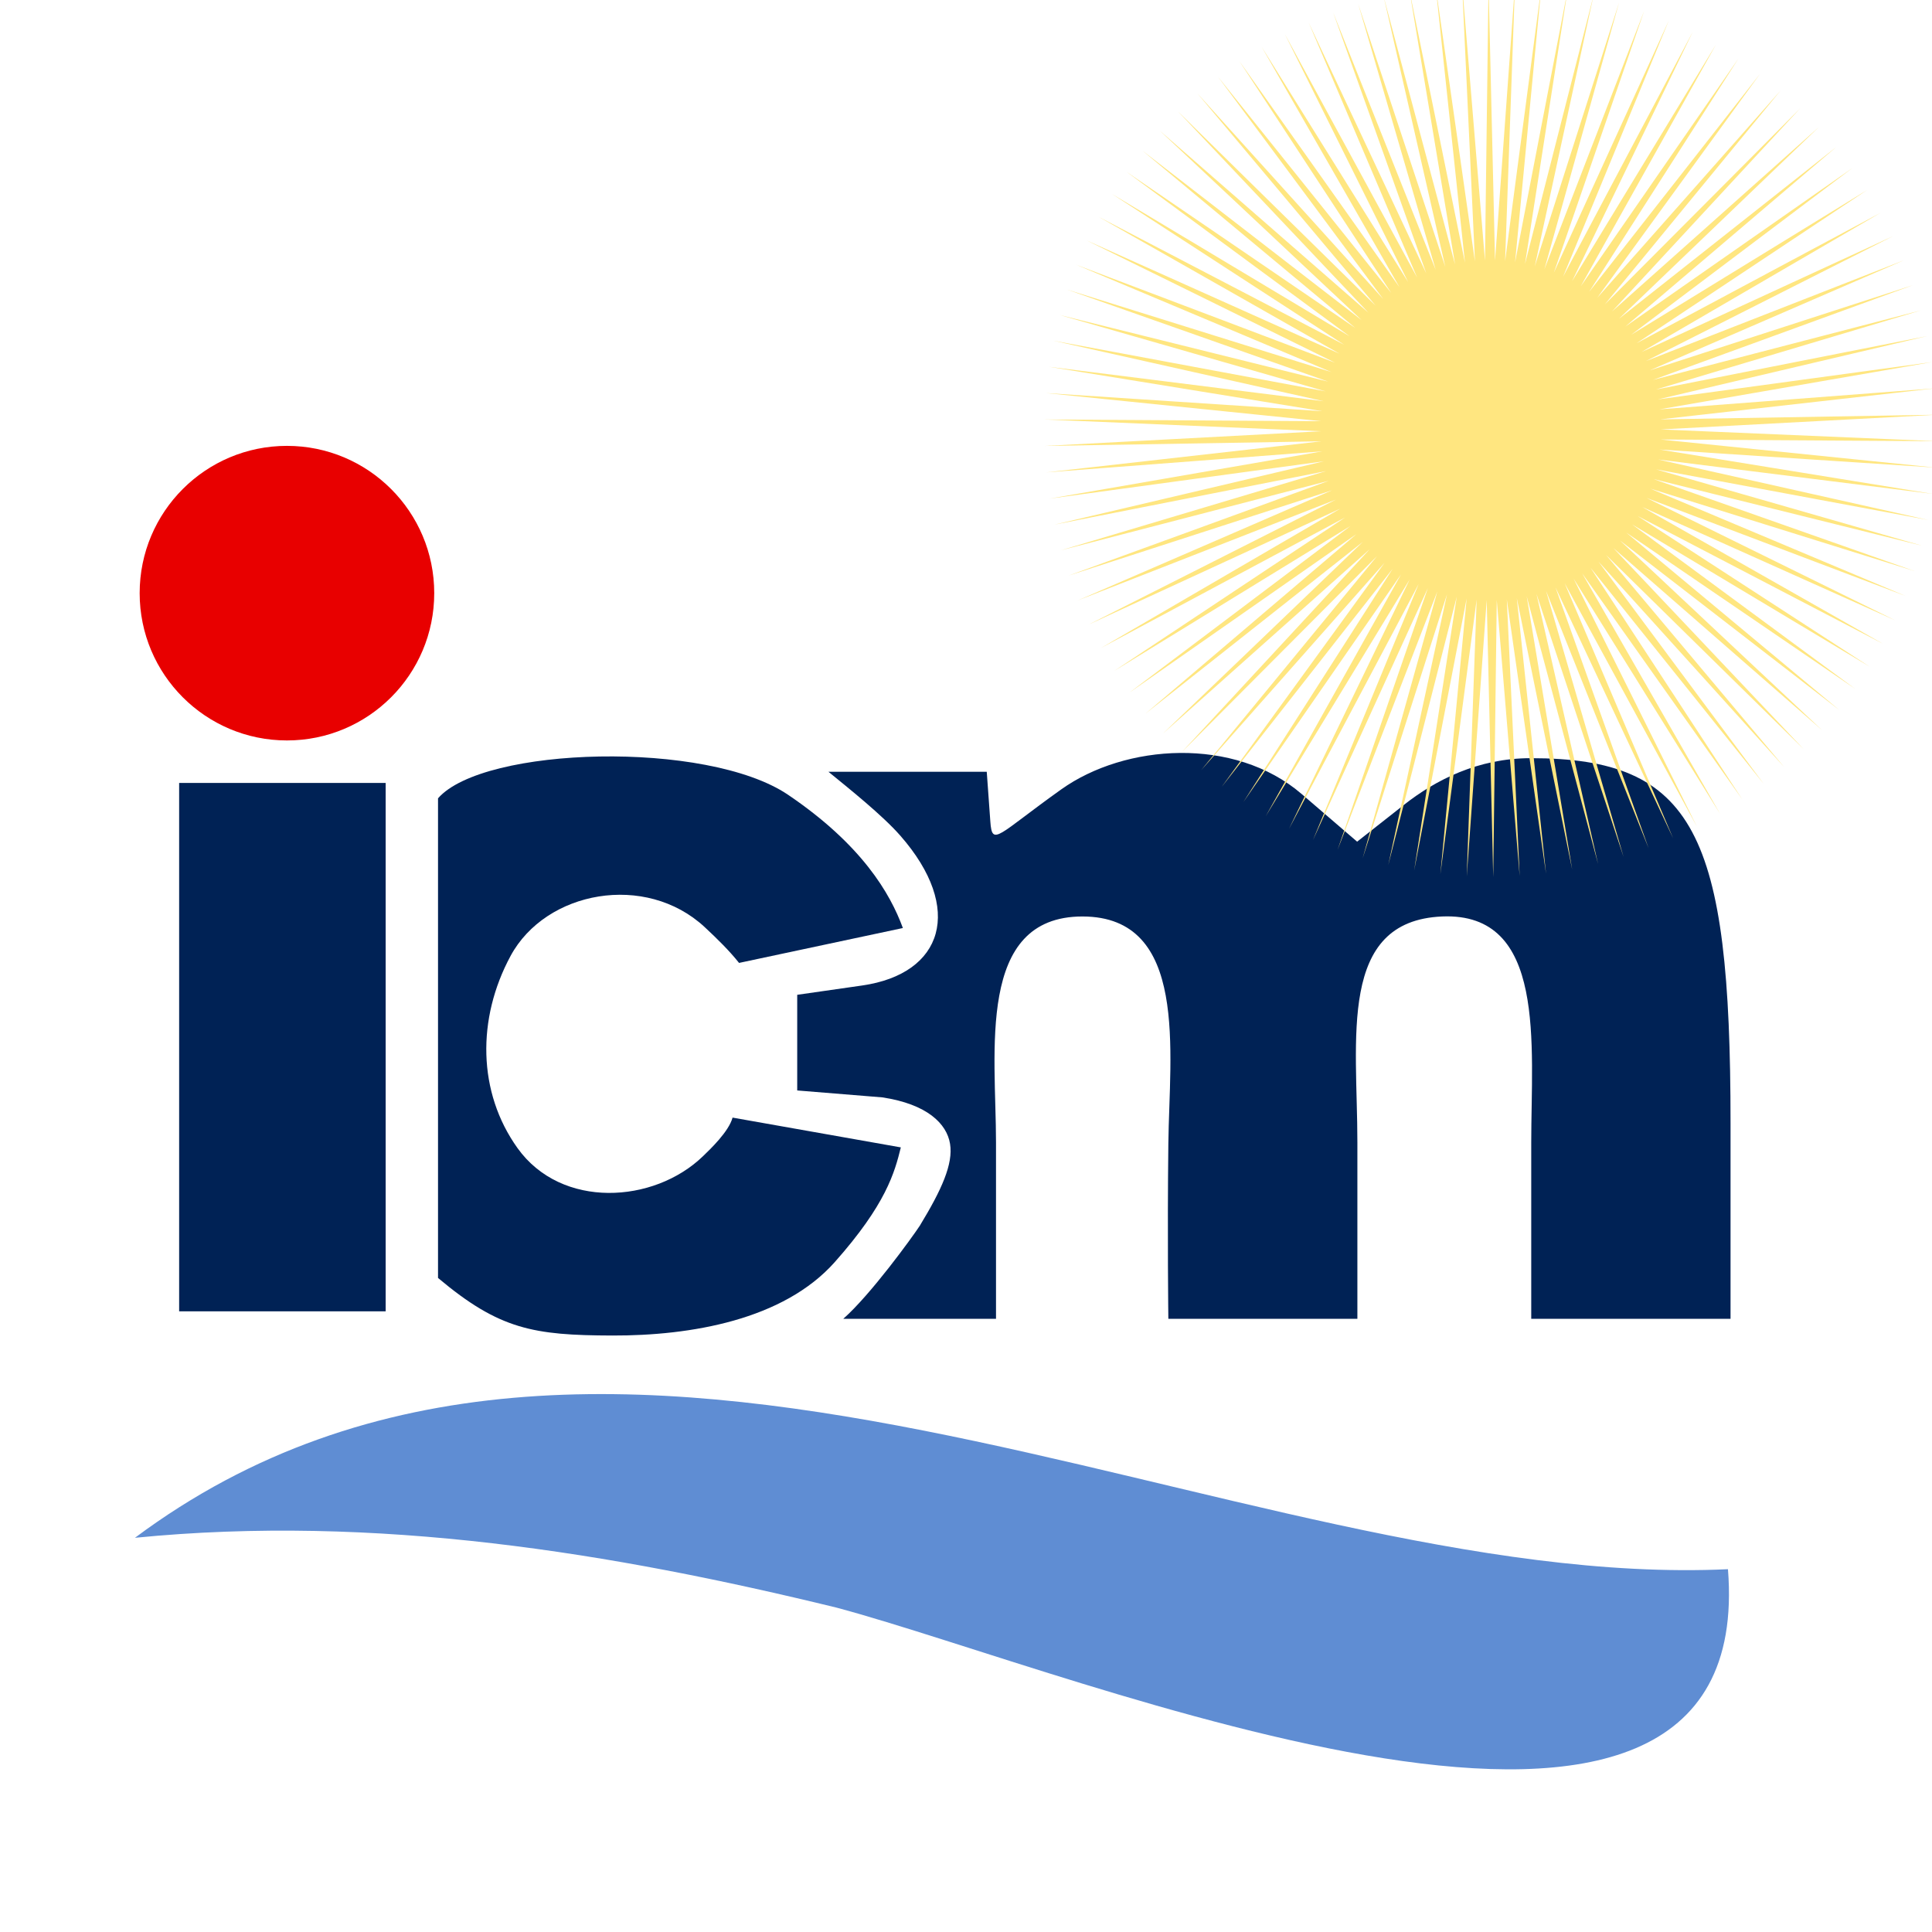
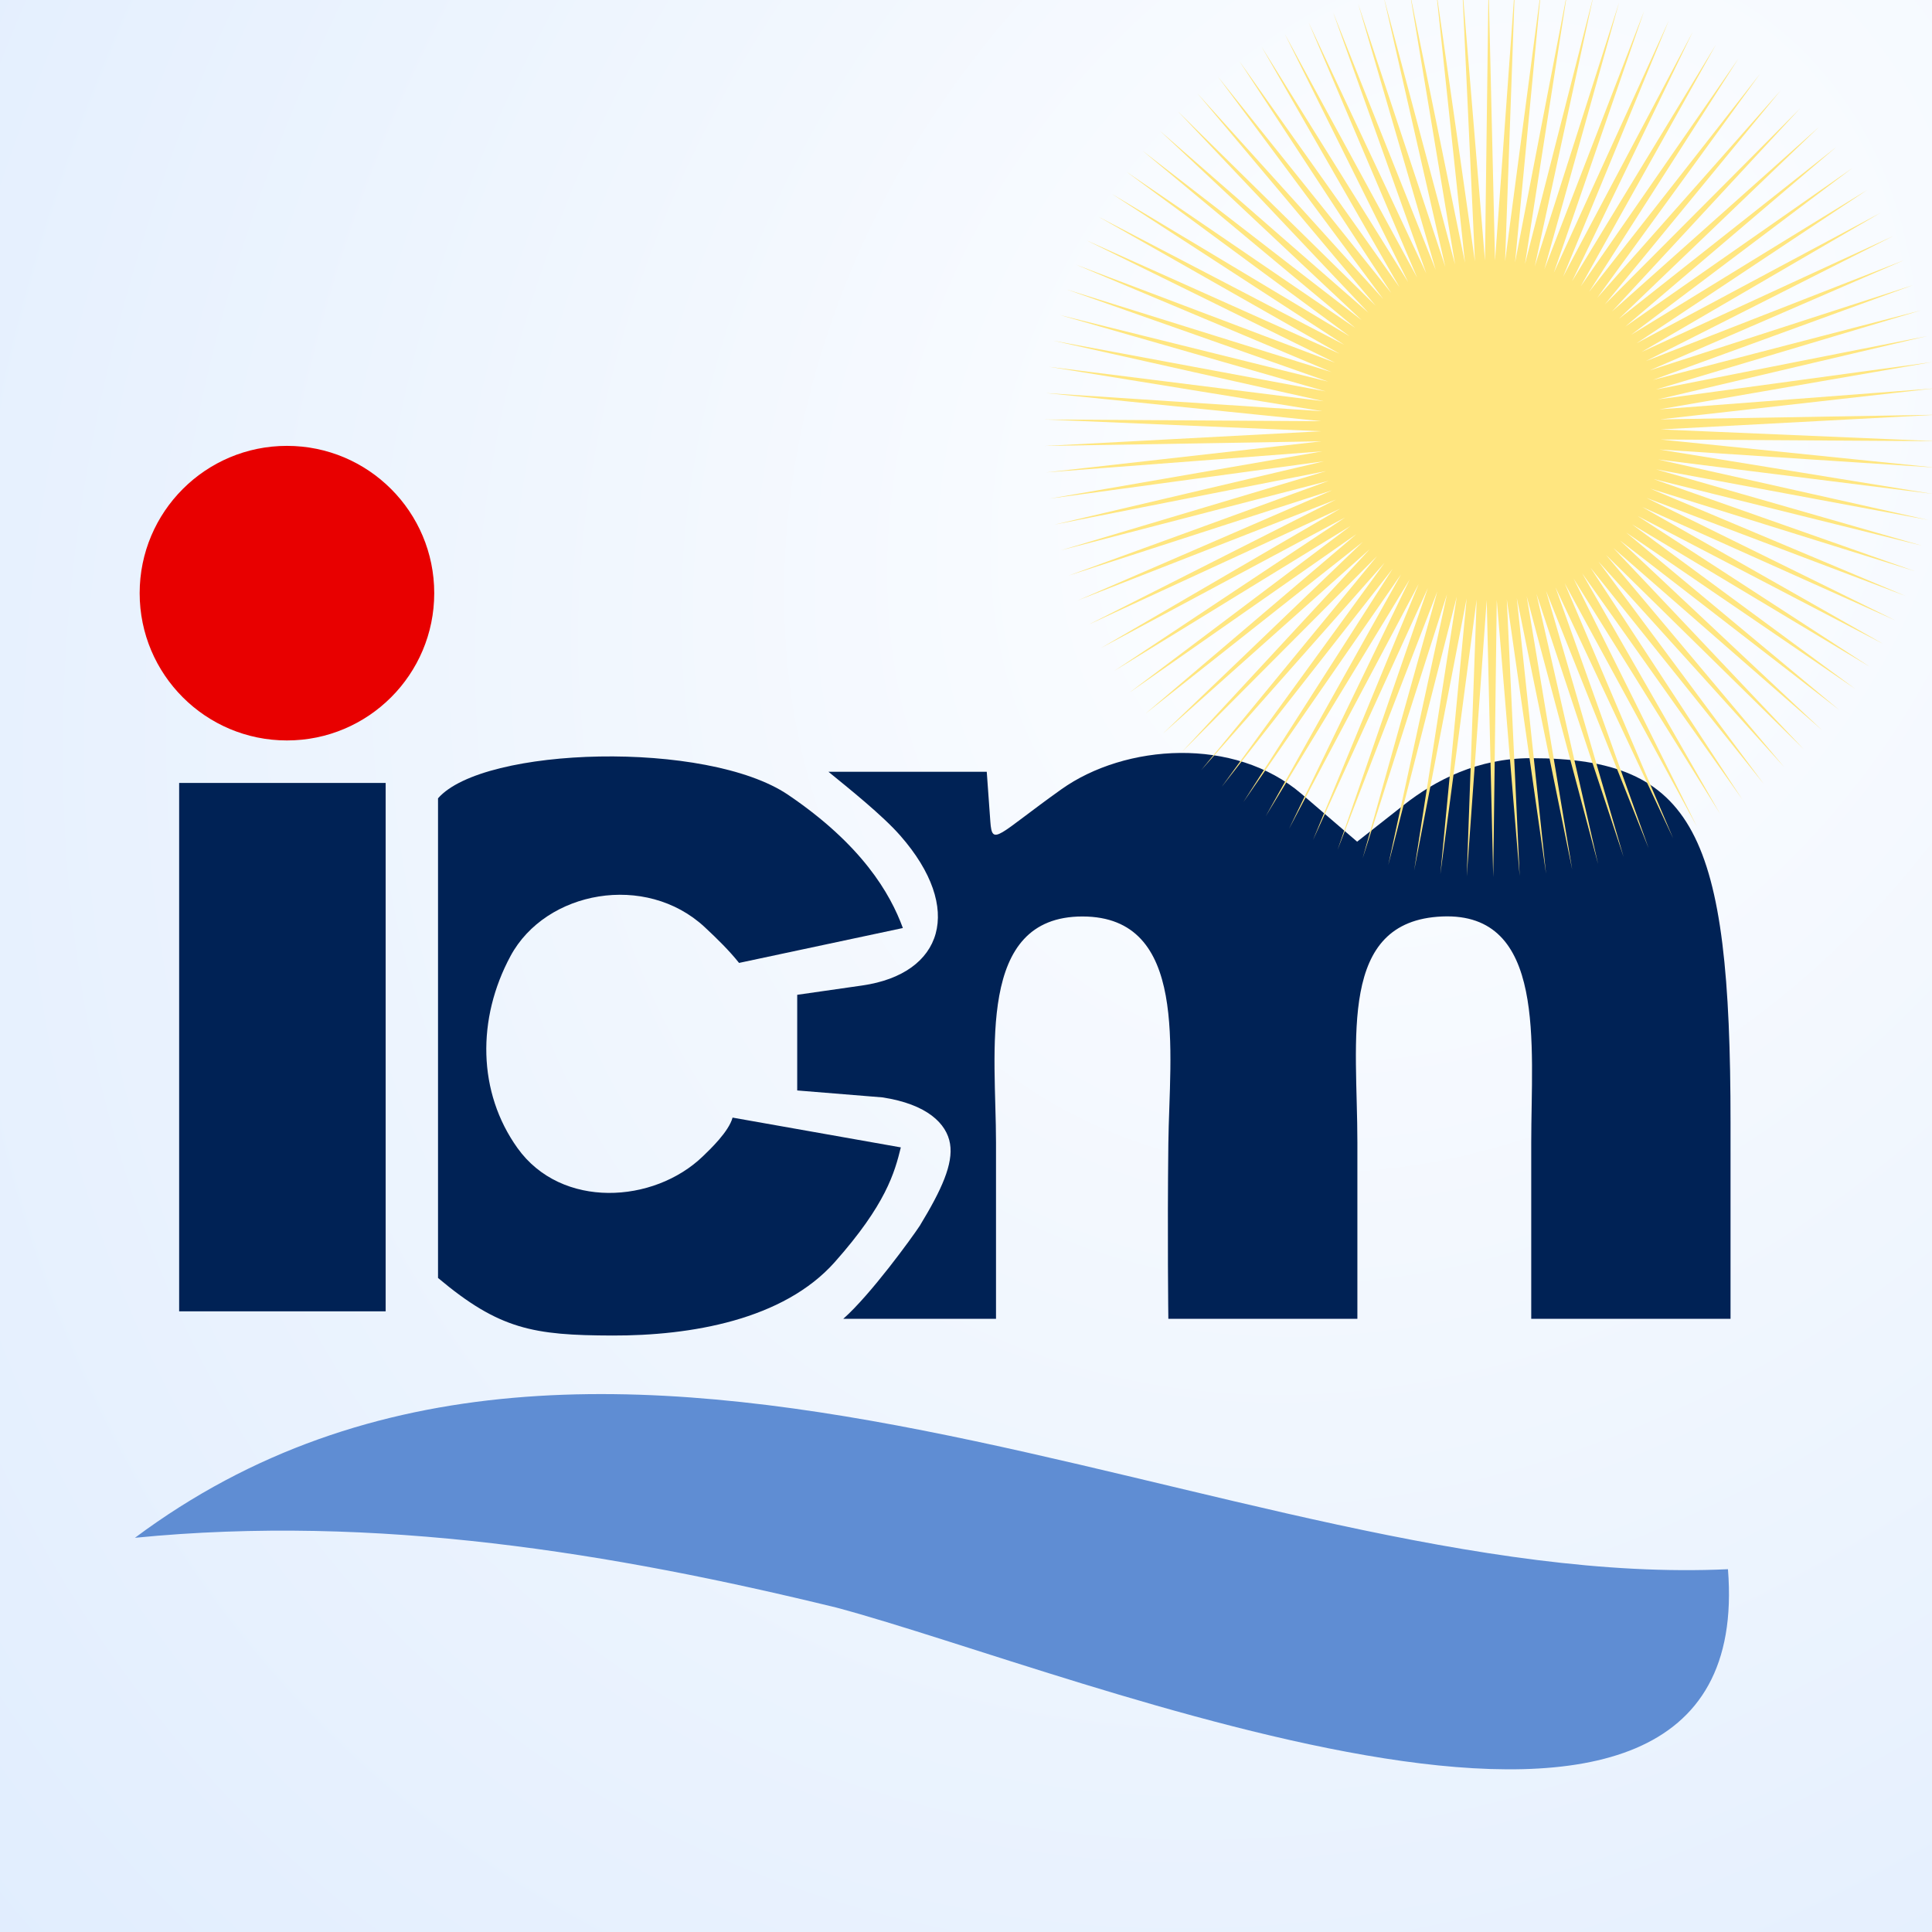
- <svg xmlns="http://www.w3.org/2000/svg" xml:space="preserve" width="114" height="114" style="fill-rule:evenodd" viewBox="0 0 32.173 32.173" id="svg2" version="1.1">
+ <svg xmlns="http://www.w3.org/2000/svg" xmlns:ns1="http://www.openswatchbook.org/uri/2009/osb" xmlns:xlink="http://www.w3.org/1999/xlink" xml:space="preserve" width="114" height="114" style="fill-rule:evenodd" viewBox="0 0 32.173 32.173" id="svg2" version="1.1">
  <defs id="defs4">
+     <linearGradient id="linearGradient3814" ns1:paint="gradient">
+       <stop style="stop-color:#ffffff;stop-opacity:1;" offset="0" id="stop3816" />
+       <stop style="stop-color:#d3e5fd;stop-opacity:1;" offset="1" id="stop3818" />
+     </linearGradient>
    <style type="text/css" id="style6">
   
    .str3 {stroke:#834F28;stroke-width:0.076}
    .str0 {stroke:#FFFCC8;stroke-width:0.076}
    .str1 {stroke:#864A38;stroke-width:0.176}
    .str2 {stroke:#864A38;stroke-width:0.353}
    .fil9 {fill:none}
    .fil0 {fill:#FDFCCA}
    .fil1 {fill:#FEF1BB}
    .fil3 {fill:#FFDB9D}
    .fil2 {fill:#FFE6AC}
    .fil7 {fill:#864A38}
    .fil5 {fill:#B25B3E}
    .fil4 {fill:#BC7B4D}
    .fil6 {fill:#D8AB58}
    .fil10 {fill:#834F28;fill-rule:nonzero}
    .fil8 {fill:#864A38;fill-rule:nonzero}
   
  </style>
    <mask id="id0">
      <linearGradient id="id1" gradientUnits="userSpaceOnUse" x1="44.405" y1="37.154" x2="52.954" y2="34.978">
        <stop offset="0" style="stop-opacity:1; stop-color:white" id="stop10" />
        <stop offset="1" style="stop-opacity:0; stop-color:white" id="stop12" />
      </linearGradient>
      <rect style="fill:url(#id1)" x="38.02" y="21.877" width="21.32" height="28.378" id="rect14" />
    </mask>
    <mask id="id2">
      <linearGradient id="id3" gradientUnits="userSpaceOnUse" x1="52.596" y1="37.341" x2="45.367" y2="34.06" spreadMethod="reflect">
        <stop offset="0" style="stop-opacity:1; stop-color:white" id="stop18" />
        <stop offset="0.251" style="stop-opacity:-96.882; stop-color:white" id="stop20" />
        <stop offset="1" style="stop-opacity:0; stop-color:white" id="stop22" />
      </linearGradient>
      <rect style="fill:url(#id3)" x="39.985" y="23.389" width="17.994" height="24.623" id="rect24" />
    </mask>
+     <radialGradient xlink:href="#linearGradient3814" id="radialGradient3832" cx="85.785" cy="24.029" fx="85.785" fy="24.029" r="83.551" gradientTransform="matrix(1.438823,0.9892796,-1.228708,1.787051,-8.119155,-101.3006)" gradientUnits="userSpaceOnUse" />
  </defs>
-   <g id="Dummy_x0025_Layer_x0025_Dummy_x0025_Layer" transform="translate(-5.88792,0.1864473)">
-     <g id="g3763" transform="translate(-0.2728178,1.455698)">
-       <g style="fill:#002255;stroke:none" transform="matrix(1.048595,0,0,1.048595,60.79833,-2.523464)" id="g2868">
-         <path id="path2870" d="m -37.493,20.297 c 0.34,-0.559 0.528,-0.972 0.475,-1.292 -0.052,-0.32 -0.364,-0.629 -1.074,-0.737 l -1.353,-0.11 0,-1.519 1.032,-0.148 c 1.287,-0.185 1.623,-1.219 0.605,-2.38 -0.285,-0.325 -0.819,-0.751 -1.141,-1.014 l 2.514,0 0.057,0.791 c 0.029,0.407 0.115,0.209 1.127,-0.512 1.012,-0.721 2.747,-0.845 3.817,0.074 l 0.881,0.757 0.745,-0.586 c 0.5,-0.393 1.174,-0.74 2.013,-0.74 2.601,0 3.172,1.192 3.172,5.789 l 0,3.114 -1.693,0 -1.472,0 c 0,0 0,-1.25 0,-2.802 0,-1.553 0.246,-3.657 -1.415,-3.587 -1.661,0.07 -1.346,1.944 -1.346,3.587 l 0,2.802 -1.552,0 -1.45,0 c 0,0 -0.017,-1.317 0,-2.785 0.017,-1.451 0.328,-3.603 -1.364,-3.604 -1.692,-3.93e-4 -1.373,2.154 -1.373,3.587 l 0,2.802 -2.425,0 c 0.433,-0.382 1.089,-1.286 1.221,-1.487 z" style="fill:#002255;stroke:none" />
+   <g id="layer4">
+     <rect style="fill:url(#radialGradient3832);fill-rule:evenodd;stroke:#000000;stroke-width:1px;stroke-linecap:butt;stroke-linejoin:miter;stroke-opacity:1;fill-opacity:1;opacity:1" id="rect3044" width="166.101" height="153.114" x="-25.291" y="-20.658" transform="scale(0.2822222,0.2822222)" />
+   </g>
+   <g id="layer3">
+     <g style="fill-rule:evenodd" id="Dummy_x0025_Layer_x0025_Dummy_x0025_Layer" transform="translate(-5.88792,0.1864473)">
+       <g id="g3763" transform="translate(-0.2728178,1.455698)">
+         <g style="fill:#002255;stroke:none" transform="matrix(1.048595,0,0,1.048595,60.79833,-2.523464)" id="g2868">
+           <path id="path2870" d="m -37.493,20.297 c 0.34,-0.559 0.528,-0.972 0.475,-1.292 -0.052,-0.32 -0.364,-0.629 -1.074,-0.737 l -1.353,-0.11 0,-1.519 1.032,-0.148 c 1.287,-0.185 1.623,-1.219 0.605,-2.38 -0.285,-0.325 -0.819,-0.751 -1.141,-1.014 l 2.514,0 0.057,0.791 c 0.029,0.407 0.115,0.209 1.127,-0.512 1.012,-0.721 2.747,-0.845 3.817,0.074 l 0.881,0.757 0.745,-0.586 c 0.5,-0.393 1.174,-0.74 2.013,-0.74 2.601,0 3.172,1.192 3.172,5.789 l 0,3.114 -1.693,0 -1.472,0 c 0,0 0,-1.25 0,-2.802 0,-1.553 0.246,-3.657 -1.415,-3.587 -1.661,0.07 -1.346,1.944 -1.346,3.587 l 0,2.802 -1.552,0 -1.45,0 c 0,0 -0.017,-1.317 0,-2.785 0.017,-1.451 0.328,-3.603 -1.364,-3.604 -1.692,-3.93e-4 -1.373,2.154 -1.373,3.587 l 0,2.802 -2.425,0 c 0.433,-0.382 1.089,-1.286 1.221,-1.487 z" style="fill:#002255;stroke:none" />
+         </g>
+         <rect y="11.396" x="9.144" height="8.799" width="3.439" id="rect3661" style="fill:#002255;fill-opacity:1;stroke:none" />
+         <path transform="matrix(0.2959369,0,0,0.2959369,67.50337,33.08563)" d="m -182.848,-83.971 a 8.288,8.288 0 1 1 -16.576,0 8.288,8.288 0 1 1 16.576,0 z" id="path3663" style="fill:#e80000;fill-opacity:1;fill-rule:nonzero;stroke:none" />
+         <path id="path2870-1" d="m 13.455,19.64 0,-7.988 c 0.753,-0.864 4.477,-0.973 5.829,-0.059 1.229,0.832 1.701,1.642 1.912,2.219 l -2.728,0.581 c -0.161,-0.202 -0.353,-0.392 -0.572,-0.596 -0.982,-0.913 -2.646,-0.608 -3.233,0.48 -0.564,1.045 -0.549,2.272 0.116,3.2 0.731,1.021 2.271,0.923 3.086,0.137 0.125,-0.12 0.433,-0.414 0.495,-0.645 l 2.802,0.496 c -0.103,0.418 -0.246,0.948 -1.101,1.911 -0.855,0.962 -2.396,1.226 -3.706,1.222 -1.309,-0.004 -1.878,-0.1 -2.899,-0.958 z" style="fill:#002255;fill-rule:evenodd;stroke:none" />
      </g>
-       <rect y="11.396" x="9.144" height="8.799" width="3.439" id="rect3661" style="fill:#002255;fill-opacity:1;stroke:none" />
-       <path transform="matrix(0.2959369,0,0,0.2959369,67.50337,33.08563)" d="m -182.848,-83.971 c 0,4.577 -3.711,8.288 -8.288,8.288 -4.577,0 -8.288,-3.711 -8.288,-8.288 0,-4.577 3.711,-8.288 8.288,-8.288 4.577,0 8.288,3.711 8.288,8.288 z" id="path3663" style="fill:#e80000;fill-opacity:1;fill-rule:nonzero;stroke:none" />
-       <path id="path2870-1" d="m 13.455,19.64 0,-7.988 c 0.753,-0.864 4.477,-0.973 5.829,-0.059 1.229,0.832 1.701,1.642 1.912,2.219 l -2.728,0.581 c -0.161,-0.202 -0.353,-0.392 -0.572,-0.596 -0.982,-0.913 -2.646,-0.608 -3.233,0.48 -0.564,1.045 -0.549,2.272 0.116,3.2 0.731,1.021 2.271,0.923 3.086,0.137 0.125,-0.12 0.433,-0.414 0.495,-0.645 l 2.802,0.496 c -0.103,0.418 -0.246,0.948 -1.101,1.911 -0.855,0.962 -2.396,1.226 -3.706,1.222 -1.309,-0.004 -1.878,-0.1 -2.899,-0.958 z" style="fill:#002255;fill-rule:evenodd;stroke:none" />
+       <path style="fill:#5f8dd3;fill-opacity:1;fill-rule:nonzero;stroke:none" d="M 8.135,25.422 C 15.975,19.576 26.451,26.328 34.663,25.945 35.179,32.417 23.835,27.659 19.819,26.585 16.095,25.676 12.156,25.024 8.135,25.422 z" id="path3703" />
+       <path style="fill:#ffe680;fill-opacity:1;fill-rule:nonzero;stroke:none" id="path3761" d="m -213.326,4.688 7.411,20.764 -8.16,-20.481 6.168,21.167 -6.932,-20.929 4.903,21.495 -5.68,-21.303 3.621,21.748 -4.408,-21.602 2.326,21.924 -3.121,-21.825 1.023,22.023 -1.822,-21.972 -0.283,22.045 -0.517,-22.041 -1.589,21.99 0.789,-22.033 -2.888,21.857 2.093,-21.947 -4.178,21.648 3.39,-21.785 -5.453,21.362 4.674,-21.546 -6.709,21.001 5.942,-21.231 -7.941,20.567 7.19,-20.842 -9.146,20.06 8.412,-20.379 -10.318,19.483 9.604,-19.845 -11.454,18.838 10.763,-19.241 -12.55,18.126 11.884,-18.57 -13.602,17.351 12.963,-17.833 -14.606,16.515 13.997,-17.034 -15.559,15.62 14.981,-16.175 -16.457,14.671 15.913,-15.259 -17.297,13.671 16.789,-14.29 -18.076,12.622 17.606,-13.27 -18.792,11.529 18.362,-12.204 -19.442,10.395 19.052,-11.094 -20.024,9.225 19.676,-9.946 -20.535,8.023 20.231,-8.763 -20.975,6.792 20.714,-7.549 -21.34,5.538 21.125,-6.309 -21.631,4.264 21.462,-5.046 -21.845,2.975 21.723,-3.766 -21.983,1.676 21.908,-2.473 -22.044,0.37 22.016,-1.17 -22.027,-0.936 22.047,0.136 -21.933,-2.239 22,1.442 -21.762,-3.535 21.876,2.742 -21.514,-4.818 21.675,4.034 -21.191,-6.084 21.398,5.311 -20.793,-7.329 21.046,6.569 -20.323,-8.547 20.62,7.804 -19.781,-9.736 20.121,9.012 -19.169,-10.891 19.552,10.188 -18.49,-12.008 18.914,11.328 -17.746,-13.082 18.21,12.429 -16.94,-14.11 17.441,13.486 -16.075,-15.089 16.612,14.495 -15.153,-16.015 15.724,15.454 -14.177,-16.884 14.781,16.358 -13.152,-17.694 13.786,17.205 -12.081,-18.443 12.742,17.992 -10.967,-19.126 11.654,18.715 -9.815,-19.742 10.525,19.373 -8.628,-20.289 9.359,19.962 -7.411,-20.764 8.16,20.481 -6.168,-21.167 6.932,20.929 -4.903,-21.495 5.68,21.303 -3.621,-21.748 4.408,21.602 -2.326,-21.924 3.121,21.825 -1.023,-22.023 1.822,21.972 0.283,-22.045 0.517,22.041 1.589,-21.99 -0.789,22.033 2.888,-21.857 -2.093,21.947 4.178,-21.648 -3.39,21.785 5.453,-21.362 -4.674,21.546 6.709,-21.001 -5.942,21.231 7.941,-20.567 -7.19,20.842 9.146,-20.06 -8.412,20.379 10.318,-19.483 -9.604,19.845 11.454,-18.838 -10.763,19.241 12.55,-18.126 -11.884,18.57 13.602,-17.351 -12.963,17.833 14.606,-16.515 -13.997,17.034 15.559,-15.62 -14.981,16.175 16.457,-14.671 -15.913,15.259 17.297,-13.671 -16.789,14.29 18.076,-12.622 -17.606,13.27 18.792,-11.529 -18.362,12.204 19.442,-10.395 -19.052,11.094 20.024,-9.225 -19.676,9.946 20.535,-8.023 -20.231,8.763 20.975,-6.792 -20.714,7.549 21.34,-5.538 -21.125,6.309 21.631,-4.264 -21.462,5.046 21.845,-2.975 -21.723,3.766 21.983,-1.676 -21.908,2.473 22.044,-0.37 -22.016,1.17 22.027,0.936 -22.047,-0.136 21.933,2.239 -22,-1.442 21.762,3.535 -21.876,-2.742 21.514,4.818 -21.675,-4.034 21.191,6.084 -21.398,-5.311 20.793,7.329 -21.046,-6.569 20.323,8.547 -20.62,-7.804 19.781,9.736 -20.121,-9.012 19.169,10.891 L -206.803,-0.995 -188.312,11.013 -207.226,-0.315 -189.48,12.766 -207.69,0.337 -190.749,14.448 -208.191,0.962 -192.116,16.051 -208.728,1.555 -193.575,17.57 -209.299,2.116 -195.122,19 -209.903,2.642 -196.751,20.336 -210.537,3.131 -198.456,21.573 -211.198,3.581 -200.231,22.707 -211.885,3.992 l 9.815,19.742 -10.525,-19.373 8.628,20.289 z" transform="matrix(0.2092807,0,0,0.2092807,76.4357,8.612765)" />
    </g>
-     <path style="fill:#5f8dd3;fill-opacity:1;fill-rule:nonzero;stroke:none" d="M 8.135,25.422 C 15.975,19.576 26.451,26.328 34.663,25.945 35.179,32.417 23.835,27.659 19.819,26.585 16.095,25.676 12.156,25.024 8.135,25.422 z" id="path3703" />
-     <path style="fill:#ffe680;fill-opacity:1;fill-rule:nonzero;stroke:none" id="path3761" d="m -213.326,4.688 7.411,20.764 -8.16,-20.481 6.168,21.167 -6.932,-20.929 4.903,21.495 -5.68,-21.303 3.621,21.748 -4.408,-21.602 2.326,21.924 -3.121,-21.825 1.023,22.023 -1.822,-21.972 -0.283,22.045 -0.517,-22.041 -1.589,21.99 0.789,-22.033 -2.888,21.857 2.093,-21.947 -4.178,21.648 3.39,-21.785 -5.453,21.362 4.674,-21.546 -6.709,21.001 5.942,-21.231 -7.941,20.567 7.19,-20.842 -9.146,20.06 8.412,-20.379 -10.318,19.483 9.604,-19.845 -11.454,18.838 10.763,-19.241 -12.55,18.126 11.884,-18.57 -13.602,17.351 12.963,-17.833 -14.606,16.515 13.997,-17.034 -15.559,15.62 14.981,-16.175 -16.457,14.671 15.913,-15.259 -17.297,13.671 16.789,-14.29 -18.076,12.622 17.606,-13.27 -18.792,11.529 18.362,-12.204 -19.442,10.395 19.052,-11.094 -20.024,9.225 19.676,-9.946 -20.535,8.023 20.231,-8.763 -20.975,6.792 20.714,-7.549 -21.34,5.538 21.125,-6.309 -21.631,4.264 21.462,-5.046 -21.845,2.975 21.723,-3.766 -21.983,1.676 21.908,-2.473 -22.044,0.37 22.016,-1.17 -22.027,-0.936 22.047,0.136 -21.933,-2.239 22,1.442 -21.762,-3.535 21.876,2.742 -21.514,-4.818 21.675,4.034 -21.191,-6.084 21.398,5.311 -20.793,-7.329 21.046,6.569 -20.323,-8.547 20.62,7.804 -19.781,-9.736 20.121,9.012 -19.169,-10.891 19.552,10.188 -18.49,-12.008 18.914,11.328 -17.746,-13.082 18.21,12.429 -16.94,-14.11 17.441,13.486 -16.075,-15.089 16.612,14.495 -15.153,-16.015 15.724,15.454 -14.177,-16.884 14.781,16.358 -13.152,-17.694 13.786,17.205 -12.081,-18.443 12.742,17.992 -10.967,-19.126 11.654,18.715 -9.815,-19.742 10.525,19.373 -8.628,-20.289 9.359,19.962 -7.411,-20.764 8.16,20.481 -6.168,-21.167 6.932,20.929 -4.903,-21.495 5.68,21.303 -3.621,-21.748 4.408,21.602 -2.326,-21.924 3.121,21.825 -1.023,-22.023 1.822,21.972 0.283,-22.045 0.517,22.041 1.589,-21.99 -0.789,22.033 2.888,-21.857 -2.093,21.947 4.178,-21.648 -3.39,21.785 5.453,-21.362 -4.674,21.546 6.709,-21.001 -5.942,21.231 7.941,-20.567 -7.19,20.842 9.146,-20.06 -8.412,20.379 10.318,-19.483 -9.604,19.845 11.454,-18.838 -10.763,19.241 12.55,-18.126 -11.884,18.57 13.602,-17.351 -12.963,17.833 14.606,-16.515 -13.997,17.034 15.559,-15.62 -14.981,16.175 16.457,-14.671 -15.913,15.259 17.297,-13.671 -16.789,14.29 18.076,-12.622 -17.606,13.27 18.792,-11.529 -18.362,12.204 19.442,-10.395 -19.052,11.094 20.024,-9.225 -19.676,9.946 20.535,-8.023 -20.231,8.763 20.975,-6.792 -20.714,7.549 21.34,-5.538 -21.125,6.309 21.631,-4.264 -21.462,5.046 21.845,-2.975 -21.723,3.766 21.983,-1.676 -21.908,2.473 22.044,-0.37 -22.016,1.17 22.027,0.936 -22.047,-0.136 21.933,2.239 -22,-1.442 21.762,3.535 -21.876,-2.742 21.514,4.818 -21.675,-4.034 21.191,6.084 -21.398,-5.311 20.793,7.329 -21.046,-6.569 20.323,8.547 -20.62,-7.804 19.781,9.736 -20.121,-9.012 19.169,10.891 L -206.803,-0.995 -188.312,11.013 -207.226,-0.315 -189.48,12.766 -207.69,0.337 -190.749,14.448 -208.191,0.962 -192.116,16.051 -208.728,1.555 -193.575,17.57 -209.299,2.116 -195.122,19 -209.903,2.642 -196.751,20.336 -210.537,3.131 -198.456,21.573 -211.198,3.581 -200.231,22.707 -211.885,3.992 l 9.815,19.742 -10.525,-19.373 8.628,20.289 -9.359,-19.962 z" transform="matrix(0.2092807,0,0,0.2092807,76.4357,8.612765)" />
  </g>
</svg>
